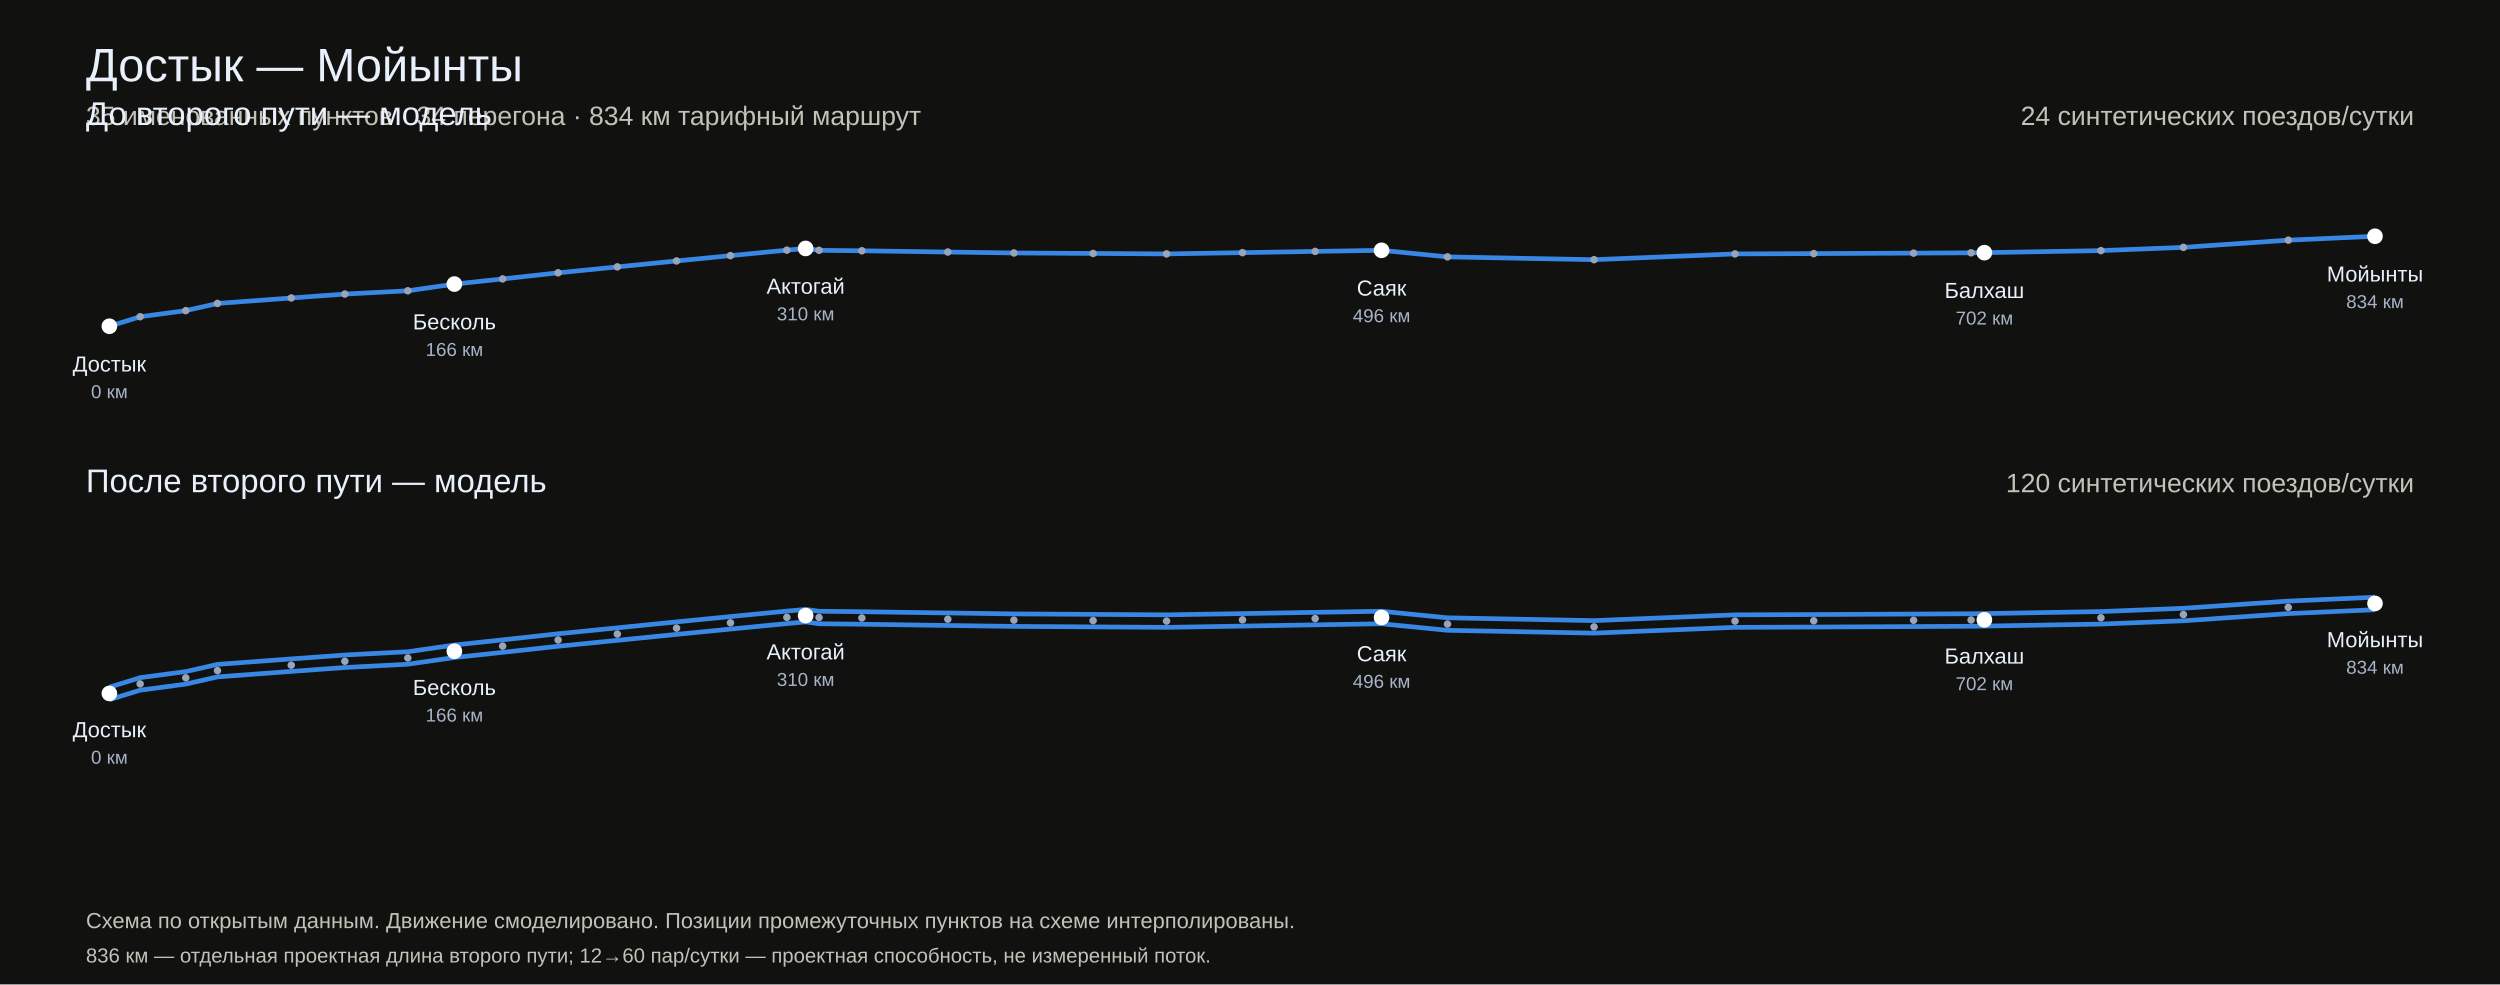
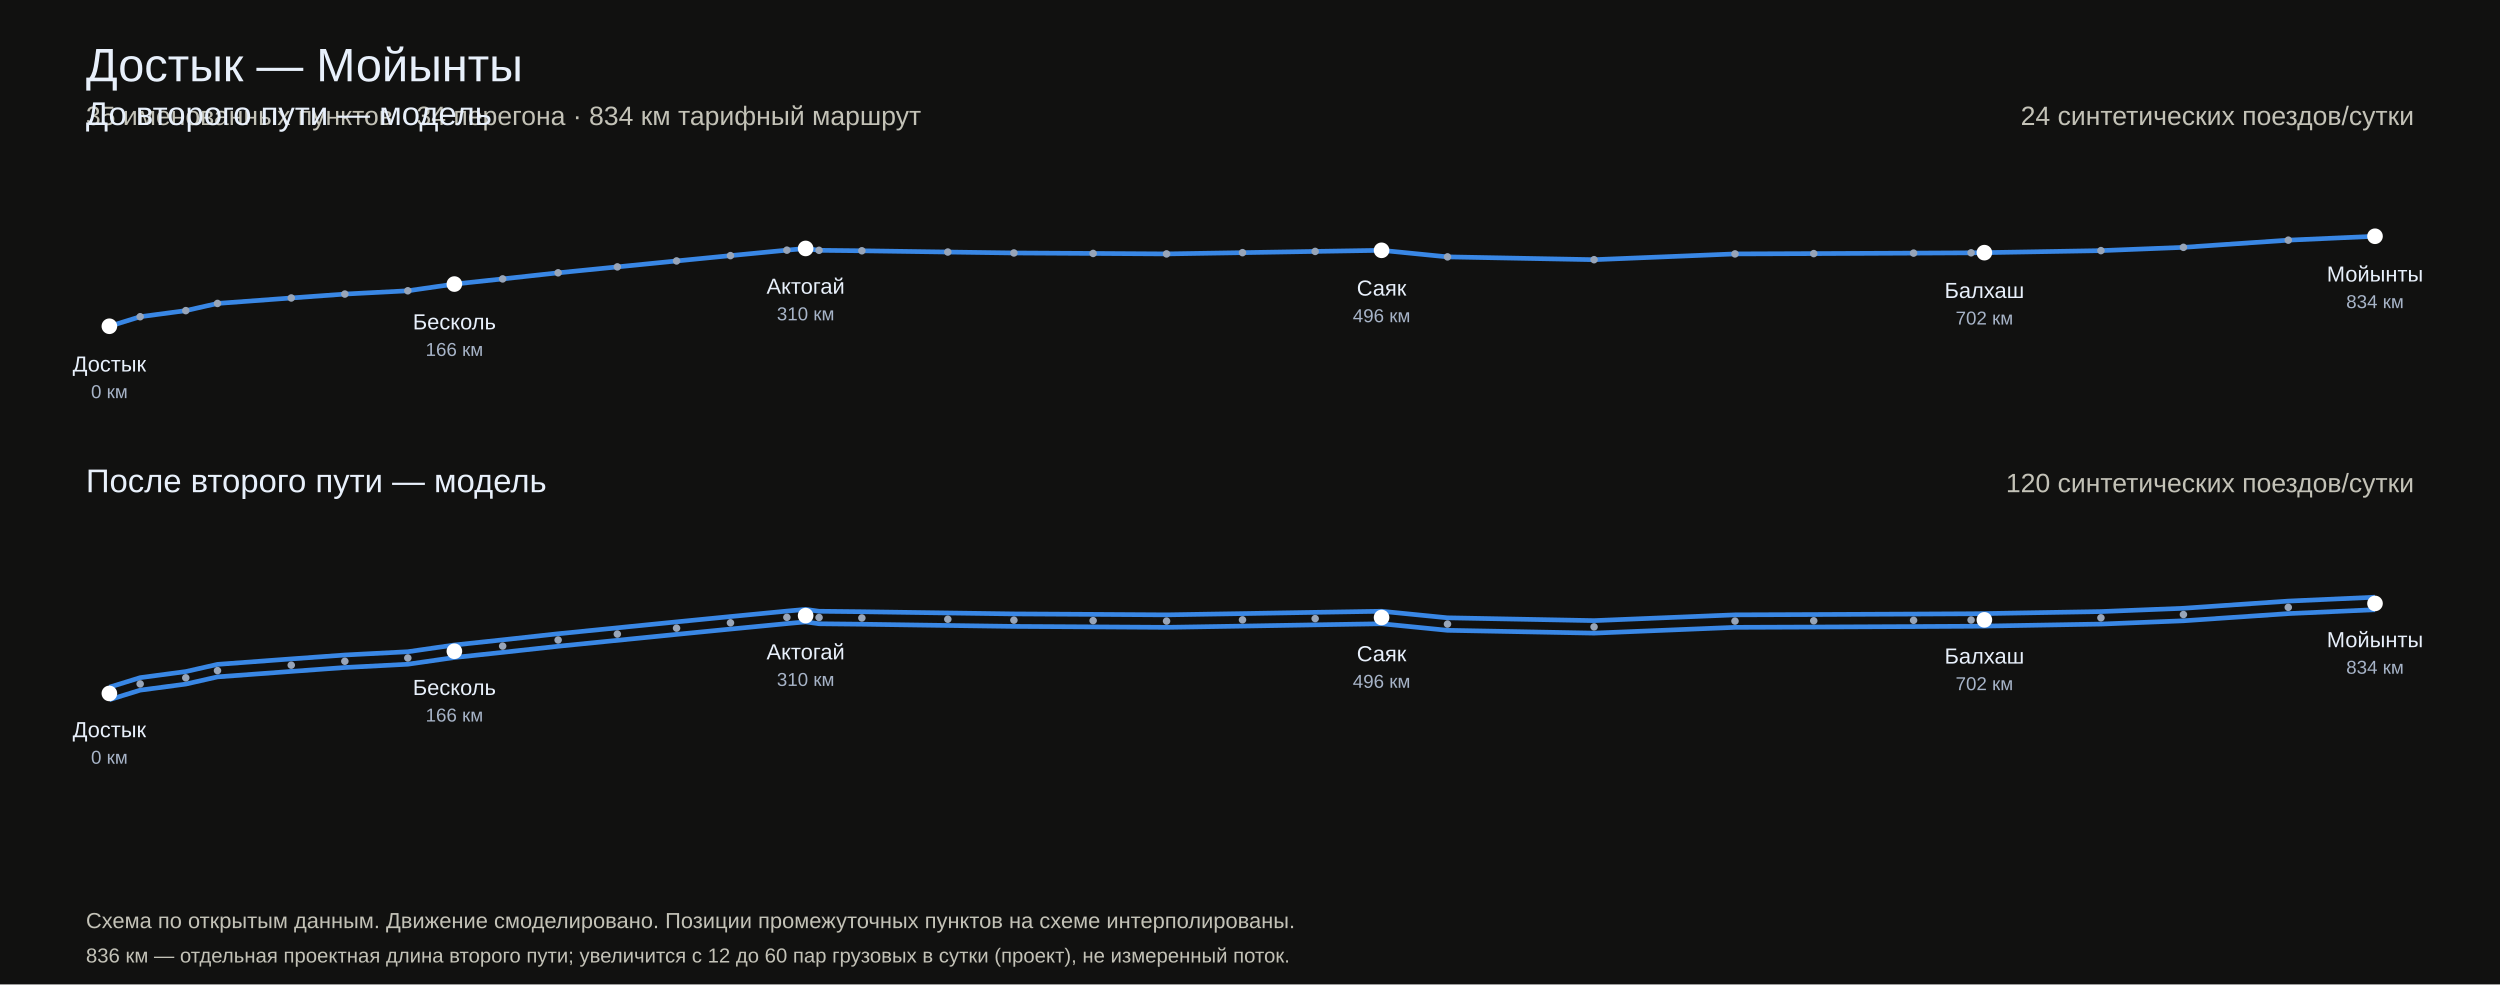
<svg xmlns="http://www.w3.org/2000/svg" width="1600" height="630" viewBox="0 0 1600 630" role="img" aria-label="Схема двух модельных версий линии Достык — Мойынты">
  <rect width="1600" height="630" fill="#111110" />
  <text x="55.0" y="52.0" text-anchor="start" fill="#e8f0fb" font-size="30" font-family="Arial, sans-serif">Достык — Мойынты</text>
  <text x="55.0" y="80.0" text-anchor="start" fill="#c3c2b7" font-size="17" font-family="Arial, sans-serif">35 именованных пунктов · 34 перегона · 834 км тарифный маршрут</text>
  <text x="55.0" y="80.0" text-anchor="start" fill="#e8f0fb" font-size="21" font-family="Arial, sans-serif">До второго пути — модель</text>
  <text x="1545.0" y="80.0" text-anchor="end" fill="#c3c2b7" font-size="17" font-family="Arial, sans-serif">24 синтетических поездов/сутки</text>
  <path d="M70.0,208.8 L89.7,202.7 L118.9,198.8 L139.2,194.2 L186.4,190.7 L220.7,188.2 L261.0,186.1 L290.8,181.8 L321.7,178.5 L357.2,174.6 L395.1,170.8 L433.0,167.0 L467.5,163.6 L503.6,160.1 L515.6,159.0 L524.2,160.2 L551.6,160.5 L606.6,161.3 L648.9,161.9 L699.6,162.2 L746.6,162.5 L795.2,161.7 L841.7,160.9 L884.2,160.2 L926.4,164.4 L1020.2,166.2 L1110.4,162.5 L1160.8,162.3 L1224.7,162.0 L1261.5,161.8 L1270.0,161.7 L1344.6,160.4 L1397.4,158.3 L1464.5,153.7 L1520.0,151.2" transform="translate(0 0)" fill="none" stroke="#3987e5" stroke-width="3" stroke-linejoin="round" />
  <circle cx="70.0" cy="208.8" r="5" fill="#ffffff" />
  <text x="70.0" y="237.8" text-anchor="middle" fill="#e8f0fb" font-size="14" font-family="Arial, sans-serif">Достык</text>
  <text x="70.0" y="254.8" text-anchor="middle" fill="#a7b4c8" font-size="12" font-family="Arial, sans-serif">0 км</text>
  <circle cx="89.7" cy="202.7" r="2.4" fill="#98a5b8" />
  <circle cx="118.9" cy="198.8" r="2.4" fill="#98a5b8" />
  <circle cx="139.2" cy="194.2" r="2.4" fill="#98a5b8" />
  <circle cx="186.4" cy="190.7" r="2.4" fill="#98a5b8" />
  <circle cx="220.7" cy="188.2" r="2.4" fill="#98a5b8" />
  <circle cx="261.0" cy="186.1" r="2.4" fill="#98a5b8" />
  <circle cx="290.8" cy="181.8" r="5" fill="#ffffff" />
  <text x="290.8" y="210.8" text-anchor="middle" fill="#e8f0fb" font-size="14" font-family="Arial, sans-serif">Бесколь</text>
  <text x="290.8" y="227.8" text-anchor="middle" fill="#a7b4c8" font-size="12" font-family="Arial, sans-serif">166 км</text>
  <circle cx="321.7" cy="178.5" r="2.4" fill="#98a5b8" />
  <circle cx="357.2" cy="174.6" r="2.4" fill="#98a5b8" />
  <circle cx="395.1" cy="170.8" r="2.4" fill="#98a5b8" />
  <circle cx="433.0" cy="167.0" r="2.4" fill="#98a5b8" />
  <circle cx="467.5" cy="163.6" r="2.4" fill="#98a5b8" />
  <circle cx="503.6" cy="160.1" r="2.4" fill="#98a5b8" />
  <circle cx="515.6" cy="159.0" r="5" fill="#ffffff" />
  <text x="515.6" y="188.0" text-anchor="middle" fill="#e8f0fb" font-size="14" font-family="Arial, sans-serif">Актогай</text>
  <text x="515.6" y="205.0" text-anchor="middle" fill="#a7b4c8" font-size="12" font-family="Arial, sans-serif">310 км</text>
  <circle cx="524.2" cy="160.2" r="2.4" fill="#98a5b8" />
  <circle cx="551.6" cy="160.5" r="2.4" fill="#98a5b8" />
  <circle cx="606.6" cy="161.3" r="2.4" fill="#98a5b8" />
  <circle cx="648.9" cy="161.9" r="2.4" fill="#98a5b8" />
  <circle cx="699.6" cy="162.2" r="2.4" fill="#98a5b8" />
  <circle cx="746.6" cy="162.5" r="2.4" fill="#98a5b8" />
  <circle cx="795.2" cy="161.7" r="2.4" fill="#98a5b8" />
  <circle cx="841.7" cy="160.9" r="2.4" fill="#98a5b8" />
  <circle cx="884.2" cy="160.2" r="5" fill="#ffffff" />
  <text x="884.2" y="189.2" text-anchor="middle" fill="#e8f0fb" font-size="14" font-family="Arial, sans-serif">Саяк</text>
  <text x="884.2" y="206.2" text-anchor="middle" fill="#a7b4c8" font-size="12" font-family="Arial, sans-serif">496 км</text>
  <circle cx="926.4" cy="164.4" r="2.4" fill="#98a5b8" />
  <circle cx="1020.2" cy="166.2" r="2.4" fill="#98a5b8" />
  <circle cx="1110.4" cy="162.5" r="2.4" fill="#98a5b8" />
  <circle cx="1160.8" cy="162.3" r="2.4" fill="#98a5b8" />
  <circle cx="1224.7" cy="162.0" r="2.4" fill="#98a5b8" />
  <circle cx="1261.5" cy="161.8" r="2.4" fill="#98a5b8" />
  <circle cx="1270.0" cy="161.7" r="5" fill="#ffffff" />
  <text x="1270.0" y="190.7" text-anchor="middle" fill="#e8f0fb" font-size="14" font-family="Arial, sans-serif">Балхаш</text>
  <text x="1270.0" y="207.7" text-anchor="middle" fill="#a7b4c8" font-size="12" font-family="Arial, sans-serif">702 км</text>
  <circle cx="1344.6" cy="160.4" r="2.4" fill="#98a5b8" />
  <circle cx="1397.4" cy="158.3" r="2.4" fill="#98a5b8" />
  <circle cx="1464.5" cy="153.7" r="2.4" fill="#98a5b8" />
  <circle cx="1520.0" cy="151.2" r="5" fill="#ffffff" />
  <text x="1520.0" y="180.2" text-anchor="middle" fill="#e8f0fb" font-size="14" font-family="Arial, sans-serif">Мойынты</text>
  <text x="1520.0" y="197.2" text-anchor="middle" fill="#a7b4c8" font-size="12" font-family="Arial, sans-serif">834 км</text>
  <text x="55.0" y="315.0" text-anchor="start" fill="#e8f0fb" font-size="21" font-family="Arial, sans-serif">После второго пути — модель</text>
  <text x="1545.0" y="315.0" text-anchor="end" fill="#c3c2b7" font-size="17" font-family="Arial, sans-serif">120 синтетических поездов/сутки</text>
  <path d="M70.0,443.8 L89.7,437.7 L118.9,433.8 L139.2,429.2 L186.4,425.7 L220.7,423.2 L261.0,421.1 L290.8,416.8 L321.7,413.5 L357.2,409.6 L395.1,405.8 L433.0,402.0 L467.5,398.6 L503.6,395.1 L515.6,394.0 L524.2,395.2 L551.6,395.5 L606.6,396.3 L648.9,396.9 L699.6,397.2 L746.6,397.5 L795.2,396.7 L841.7,395.9 L884.2,395.2 L926.4,399.4 L1020.2,401.2 L1110.4,397.5 L1160.8,397.3 L1224.7,397.0 L1261.5,396.8 L1270.0,396.7 L1344.6,395.4 L1397.4,393.3 L1464.5,388.7 L1520.0,386.2" transform="translate(0 -4)" fill="none" stroke="#3987e5" stroke-width="3" stroke-linejoin="round" />
  <path d="M70.0,443.8 L89.7,437.7 L118.9,433.8 L139.2,429.2 L186.4,425.7 L220.7,423.2 L261.0,421.1 L290.8,416.8 L321.7,413.5 L357.2,409.6 L395.1,405.8 L433.0,402.0 L467.5,398.6 L503.6,395.1 L515.6,394.0 L524.2,395.2 L551.6,395.5 L606.6,396.3 L648.9,396.9 L699.6,397.2 L746.6,397.5 L795.2,396.7 L841.7,395.9 L884.2,395.2 L926.4,399.4 L1020.2,401.2 L1110.4,397.5 L1160.8,397.3 L1224.7,397.0 L1261.5,396.8 L1270.0,396.7 L1344.6,395.4 L1397.4,393.3 L1464.5,388.7 L1520.0,386.2" transform="translate(0 4)" fill="none" stroke="#3987e5" stroke-width="3" stroke-linejoin="round" />
  <circle cx="70.0" cy="443.8" r="5" fill="#ffffff" />
  <text x="70.0" y="471.8" text-anchor="middle" fill="#e8f0fb" font-size="14" font-family="Arial, sans-serif">Достык</text>
  <text x="70.0" y="488.8" text-anchor="middle" fill="#a7b4c8" font-size="12" font-family="Arial, sans-serif">0 км</text>
  <circle cx="89.7" cy="437.7" r="2.4" fill="#98a5b8" />
  <circle cx="118.9" cy="433.8" r="2.4" fill="#98a5b8" />
  <circle cx="139.2" cy="429.2" r="2.4" fill="#98a5b8" />
  <circle cx="186.4" cy="425.7" r="2.4" fill="#98a5b8" />
  <circle cx="220.7" cy="423.2" r="2.4" fill="#98a5b8" />
  <circle cx="261.0" cy="421.1" r="2.4" fill="#98a5b8" />
  <circle cx="290.8" cy="416.8" r="5" fill="#ffffff" />
  <text x="290.8" y="444.8" text-anchor="middle" fill="#e8f0fb" font-size="14" font-family="Arial, sans-serif">Бесколь</text>
  <text x="290.8" y="461.8" text-anchor="middle" fill="#a7b4c8" font-size="12" font-family="Arial, sans-serif">166 км</text>
  <circle cx="321.7" cy="413.5" r="2.4" fill="#98a5b8" />
  <circle cx="357.2" cy="409.6" r="2.4" fill="#98a5b8" />
  <circle cx="395.1" cy="405.8" r="2.4" fill="#98a5b8" />
  <circle cx="433.0" cy="402.0" r="2.4" fill="#98a5b8" />
  <circle cx="467.5" cy="398.6" r="2.4" fill="#98a5b8" />
  <circle cx="503.6" cy="395.1" r="2.4" fill="#98a5b8" />
  <circle cx="515.6" cy="394.0" r="5" fill="#ffffff" />
  <text x="515.6" y="422.0" text-anchor="middle" fill="#e8f0fb" font-size="14" font-family="Arial, sans-serif">Актогай</text>
  <text x="515.6" y="439.0" text-anchor="middle" fill="#a7b4c8" font-size="12" font-family="Arial, sans-serif">310 км</text>
  <circle cx="524.2" cy="395.2" r="2.4" fill="#98a5b8" />
  <circle cx="551.6" cy="395.5" r="2.4" fill="#98a5b8" />
  <circle cx="606.6" cy="396.3" r="2.4" fill="#98a5b8" />
  <circle cx="648.9" cy="396.9" r="2.4" fill="#98a5b8" />
  <circle cx="699.6" cy="397.2" r="2.4" fill="#98a5b8" />
  <circle cx="746.6" cy="397.5" r="2.4" fill="#98a5b8" />
  <circle cx="795.2" cy="396.7" r="2.4" fill="#98a5b8" />
  <circle cx="841.7" cy="395.9" r="2.4" fill="#98a5b8" />
  <circle cx="884.2" cy="395.2" r="5" fill="#ffffff" />
  <text x="884.2" y="423.2" text-anchor="middle" fill="#e8f0fb" font-size="14" font-family="Arial, sans-serif">Саяк</text>
  <text x="884.2" y="440.2" text-anchor="middle" fill="#a7b4c8" font-size="12" font-family="Arial, sans-serif">496 км</text>
  <circle cx="926.4" cy="399.4" r="2.4" fill="#98a5b8" />
  <circle cx="1020.2" cy="401.2" r="2.4" fill="#98a5b8" />
  <circle cx="1110.4" cy="397.5" r="2.4" fill="#98a5b8" />
  <circle cx="1160.8" cy="397.3" r="2.4" fill="#98a5b8" />
  <circle cx="1224.7" cy="397.0" r="2.4" fill="#98a5b8" />
  <circle cx="1261.5" cy="396.8" r="2.4" fill="#98a5b8" />
  <circle cx="1270.0" cy="396.7" r="5" fill="#ffffff" />
  <text x="1270.0" y="424.7" text-anchor="middle" fill="#e8f0fb" font-size="14" font-family="Arial, sans-serif">Балхаш</text>
  <text x="1270.0" y="441.7" text-anchor="middle" fill="#a7b4c8" font-size="12" font-family="Arial, sans-serif">702 км</text>
  <circle cx="1344.6" cy="395.4" r="2.4" fill="#98a5b8" />
  <circle cx="1397.4" cy="393.3" r="2.4" fill="#98a5b8" />
  <circle cx="1464.5" cy="388.7" r="2.4" fill="#98a5b8" />
  <circle cx="1520.0" cy="386.2" r="5" fill="#ffffff" />
  <text x="1520.0" y="414.2" text-anchor="middle" fill="#e8f0fb" font-size="14" font-family="Arial, sans-serif">Мойынты</text>
  <text x="1520.0" y="431.2" text-anchor="middle" fill="#a7b4c8" font-size="12" font-family="Arial, sans-serif">834 км</text>
  <text x="55.0" y="594.0" text-anchor="start" fill="#c3c2b7" font-size="14" font-family="Arial, sans-serif">Схема по открытым данным. Движение смоделировано. Позиции промежуточных пунктов на схеме интерполированы.</text>
-   <text x="55.0" y="616.0" text-anchor="start" fill="#c3c2b7" font-size="13" font-family="Arial, sans-serif">836 км — отдельная проектная длина второго пути; 12→60 пар/сутки — проектная способность, не измеренный поток.</text>
+   <text x="55.0" y="616.0" text-anchor="start" fill="#c3c2b7" font-size="13" font-family="Arial, sans-serif">836 км — отдельная проектная длина второго пути; увеличится с 12 до 60 пар грузовых в сутки (проект), не измеренный поток.</text>
</svg>
